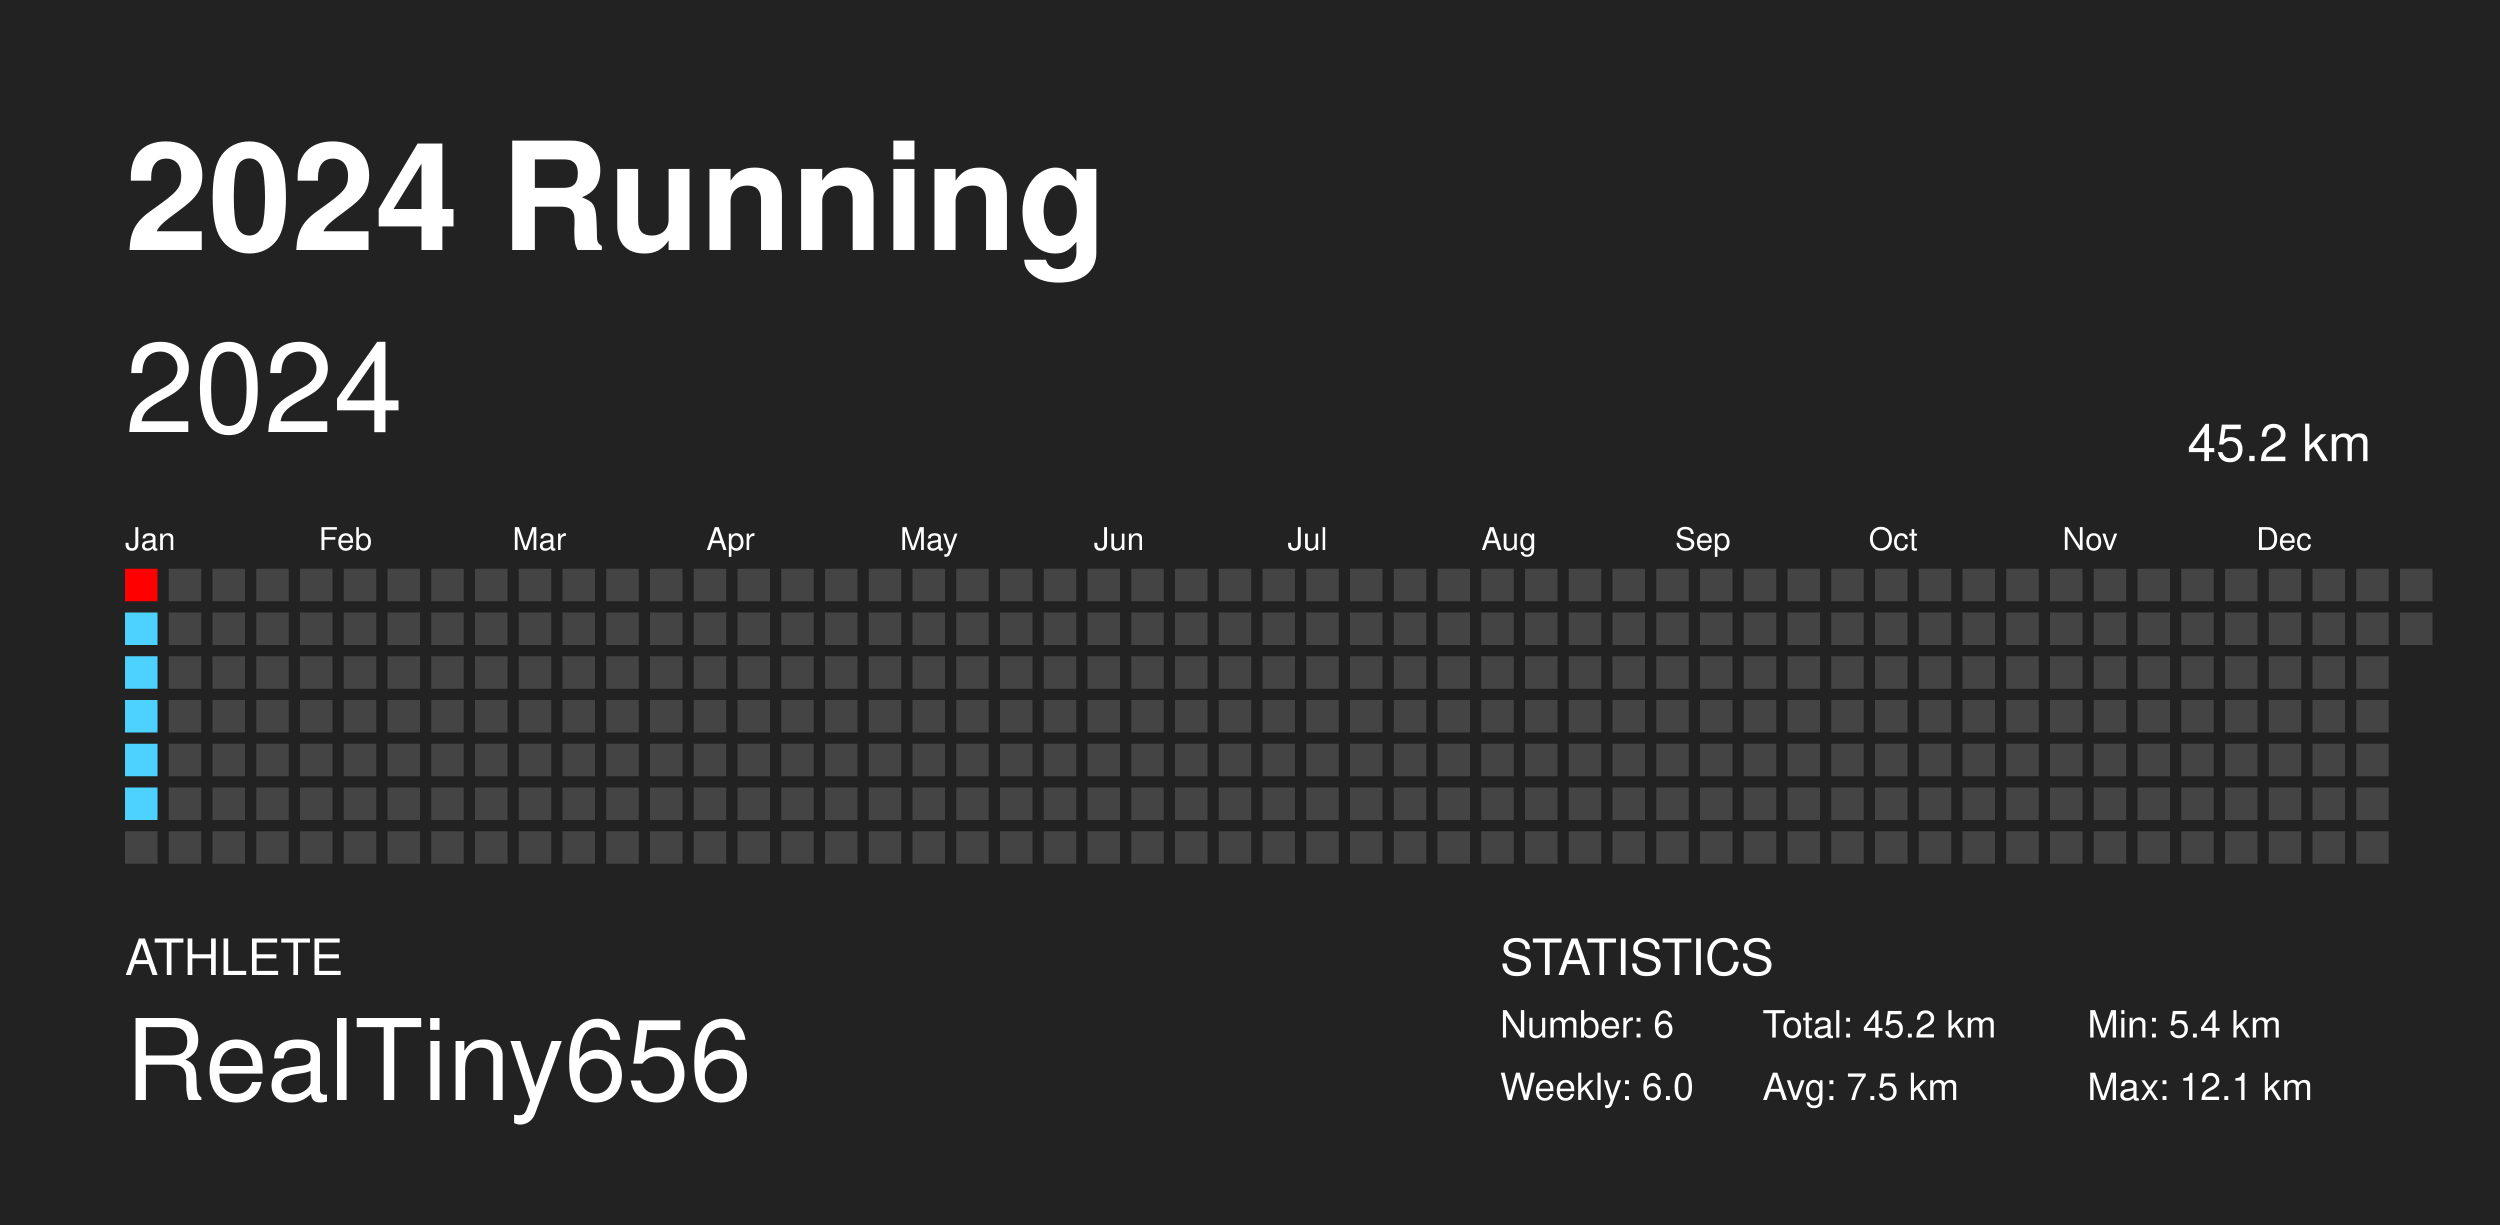
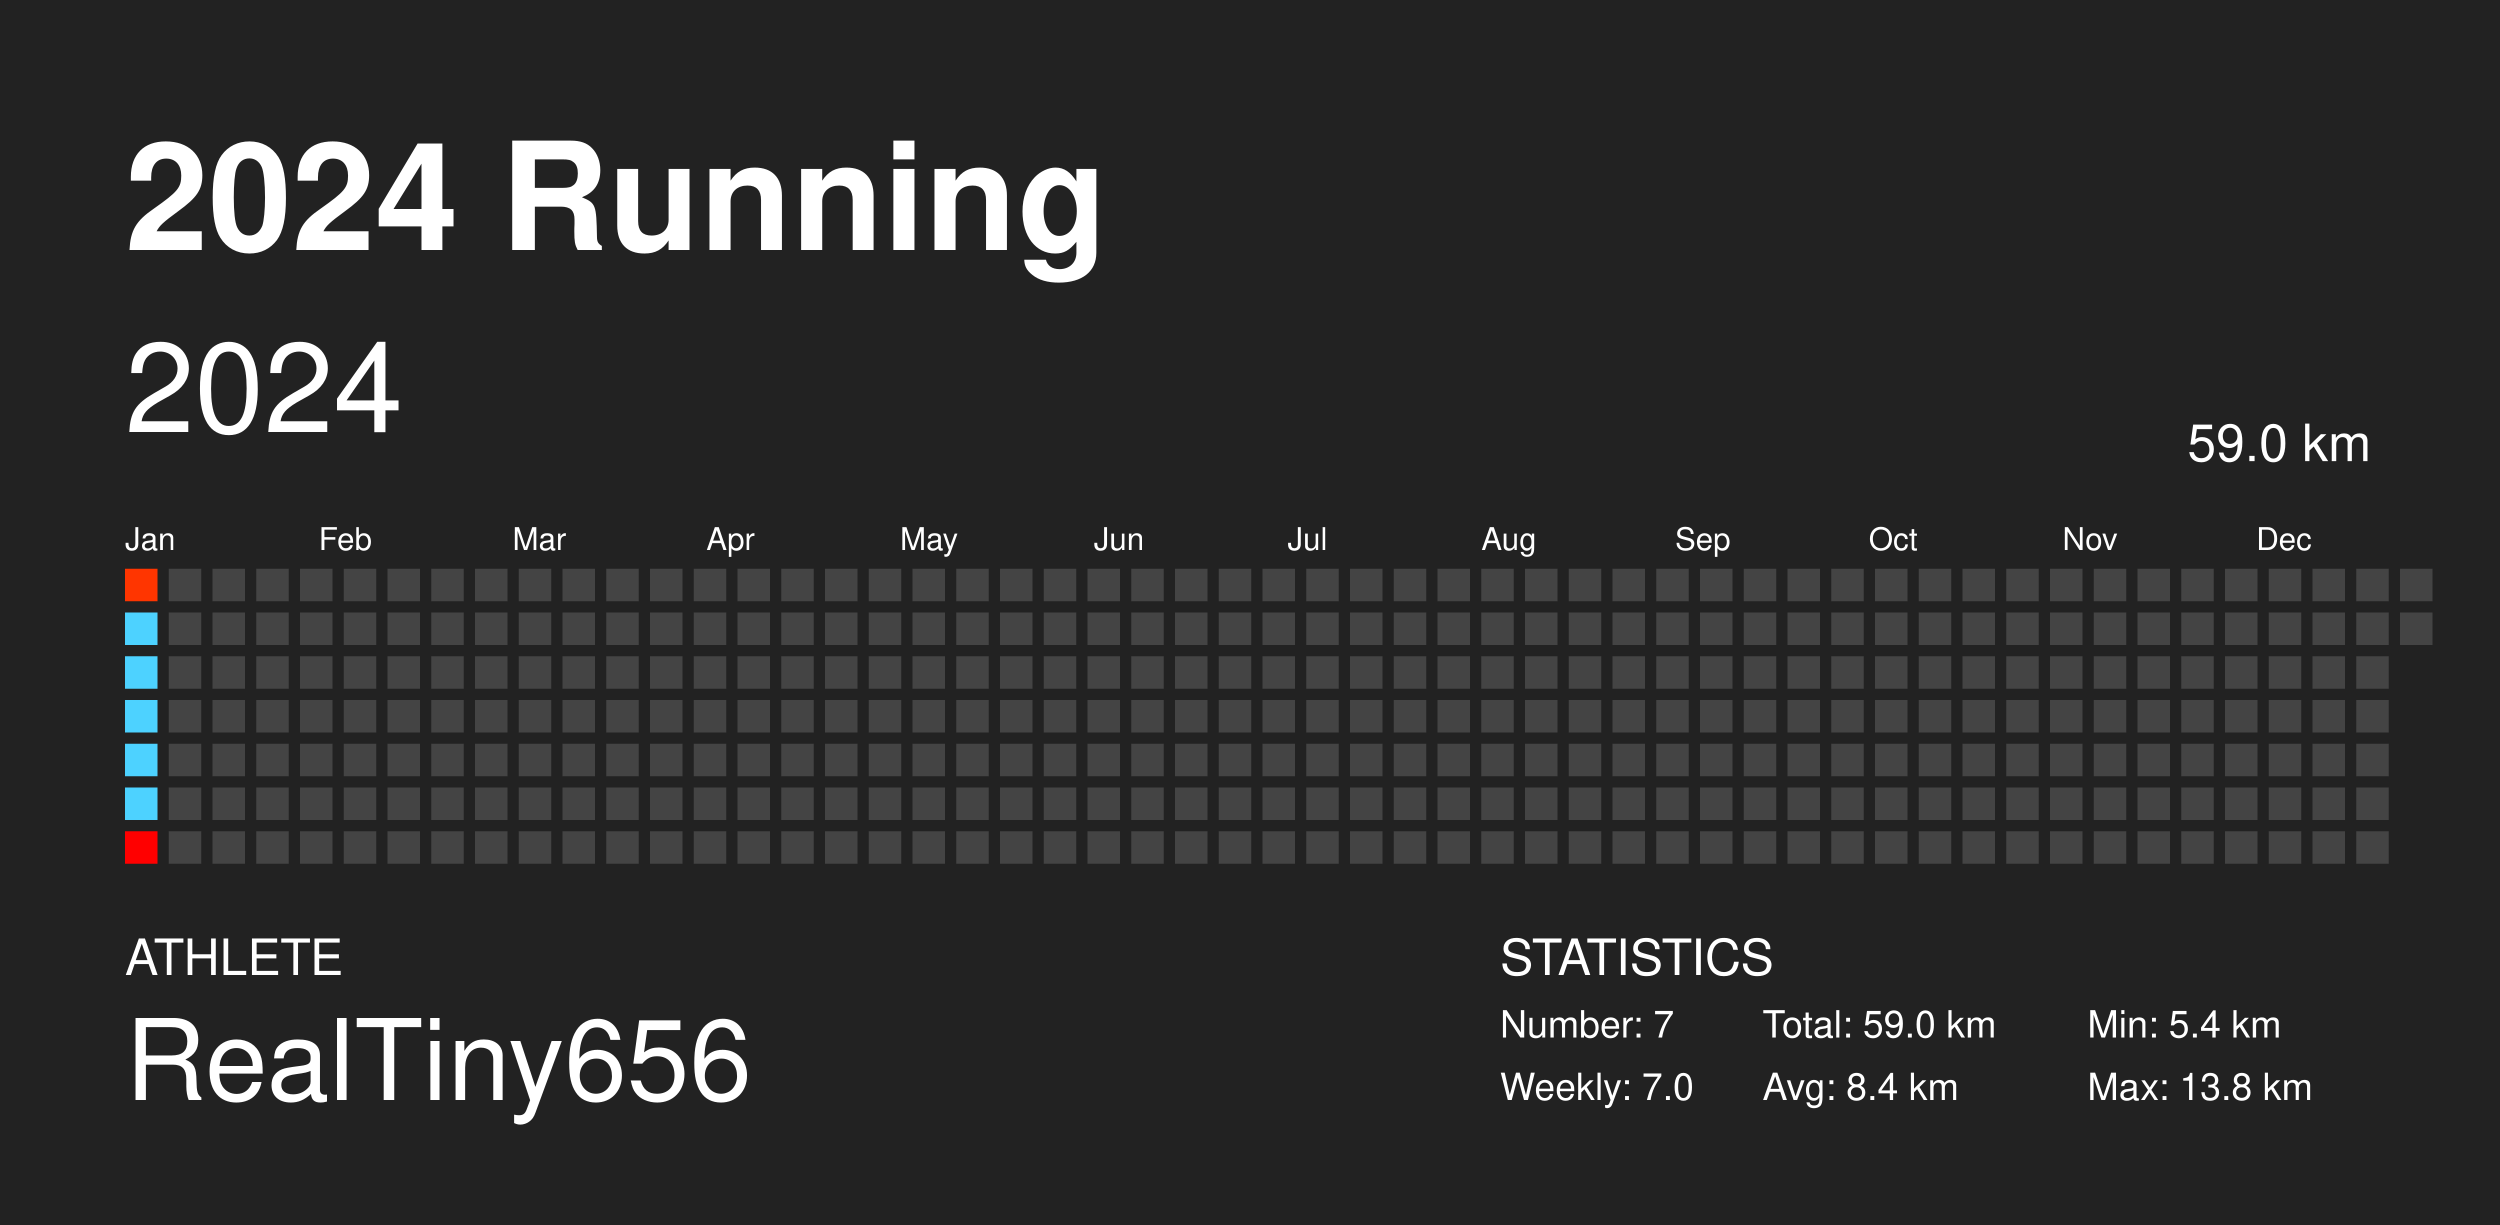
<svg xmlns="http://www.w3.org/2000/svg" baseProfile="full" height="98mm" version="1.1" viewBox="0,0,200,98" width="200mm">
  <defs />
  <rect fill="#222222" height="98" width="200" x="0" y="0" />
  <text fill="#FFFFFF" style="font-size:12px; font-family: system-ui, -apple-system, BlinkMacSystemFont, &quot;Helvetica Neue&quot;, Helvetica, &quot;Segoe UI&quot;, Arial, &quot;PingFang SC&quot;, &quot;Hiragino Sans GB&quot;, &quot;Heiti SC&quot;, &quot;Microsoft YaHei&quot;, &quot;WenQuanYi Micro Hei&quot;, sans-serif; font-weight:bold;" x="10" y="20">2024 Running</text>
  <text fill="#FFFFFF" style="font-size:4px; font-family: system-ui, -apple-system, BlinkMacSystemFont, &quot;Helvetica Neue&quot;, Helvetica, &quot;Segoe UI&quot;, Arial, &quot;PingFang SC&quot;, &quot;Hiragino Sans GB&quot;, &quot;Heiti SC&quot;, &quot;Microsoft YaHei&quot;, &quot;WenQuanYi Micro Hei&quot;, sans-serif;" x="10" y="78">ATHLETE</text>
  <text fill="#FFFFFF" style="font-size:9px; font-family: system-ui, -apple-system, BlinkMacSystemFont, &quot;Helvetica Neue&quot;, Helvetica, &quot;Segoe UI&quot;, Arial, &quot;PingFang SC&quot;, &quot;Hiragino Sans GB&quot;, &quot;Heiti SC&quot;, &quot;Microsoft YaHei&quot;, &quot;WenQuanYi Micro Hei&quot;, sans-serif;" x="10" y="88">RealTiny656</text>
  <text fill="#FFFFFF" style="font-size:4px; font-family: system-ui, -apple-system, BlinkMacSystemFont, &quot;Helvetica Neue&quot;, Helvetica, &quot;Segoe UI&quot;, Arial, &quot;PingFang SC&quot;, &quot;Hiragino Sans GB&quot;, &quot;Heiti SC&quot;, &quot;Microsoft YaHei&quot;, &quot;WenQuanYi Micro Hei&quot;, sans-serif;" x="120" y="78">STATISTICS</text>
-   <text fill="#FFFFFF" style="font-size:3px; font-family: system-ui, -apple-system, BlinkMacSystemFont, &quot;Helvetica Neue&quot;, Helvetica, &quot;Segoe UI&quot;, Arial, &quot;PingFang SC&quot;, &quot;Hiragino Sans GB&quot;, &quot;Heiti SC&quot;, &quot;Microsoft YaHei&quot;, &quot;WenQuanYi Micro Hei&quot;, sans-serif;" x="120" y="83">Number: 6</text>
-   <text fill="#FFFFFF" style="font-size:3px; font-family: system-ui, -apple-system, BlinkMacSystemFont, &quot;Helvetica Neue&quot;, Helvetica, &quot;Segoe UI&quot;, Arial, &quot;PingFang SC&quot;, &quot;Hiragino Sans GB&quot;, &quot;Heiti SC&quot;, &quot;Microsoft YaHei&quot;, &quot;WenQuanYi Micro Hei&quot;, sans-serif;" x="120" y="88">Weekly: 6.0</text>
-   <text fill="#FFFFFF" style="font-size:3px; font-family: system-ui, -apple-system, BlinkMacSystemFont, &quot;Helvetica Neue&quot;, Helvetica, &quot;Segoe UI&quot;, Arial, &quot;PingFang SC&quot;, &quot;Hiragino Sans GB&quot;, &quot;Heiti SC&quot;, &quot;Microsoft YaHei&quot;, &quot;WenQuanYi Micro Hei&quot;, sans-serif;" x="141" y="83">Total: 45.2 km</text>
-   <text fill="#FFFFFF" style="font-size:3px; font-family: system-ui, -apple-system, BlinkMacSystemFont, &quot;Helvetica Neue&quot;, Helvetica, &quot;Segoe UI&quot;, Arial, &quot;PingFang SC&quot;, &quot;Hiragino Sans GB&quot;, &quot;Heiti SC&quot;, &quot;Microsoft YaHei&quot;, &quot;WenQuanYi Micro Hei&quot;, sans-serif;" x="141" y="88">Avg: 7.5 km</text>
+   <text fill="#FFFFFF" style="font-size:3px; font-family: system-ui, -apple-system, BlinkMacSystemFont, &quot;Helvetica Neue&quot;, Helvetica, &quot;Segoe UI&quot;, Arial, &quot;PingFang SC&quot;, &quot;Hiragino Sans GB&quot;, &quot;Heiti SC&quot;, &quot;Microsoft YaHei&quot;, &quot;WenQuanYi Micro Hei&quot;, sans-serif;" x="120" y="83">Number: 7</text>
+   <text fill="#FFFFFF" style="font-size:3px; font-family: system-ui, -apple-system, BlinkMacSystemFont, &quot;Helvetica Neue&quot;, Helvetica, &quot;Segoe UI&quot;, Arial, &quot;PingFang SC&quot;, &quot;Hiragino Sans GB&quot;, &quot;Heiti SC&quot;, &quot;Microsoft YaHei&quot;, &quot;WenQuanYi Micro Hei&quot;, sans-serif;" x="120" y="88">Weekly: 7.0</text>
+   <text fill="#FFFFFF" style="font-size:3px; font-family: system-ui, -apple-system, BlinkMacSystemFont, &quot;Helvetica Neue&quot;, Helvetica, &quot;Segoe UI&quot;, Arial, &quot;PingFang SC&quot;, &quot;Hiragino Sans GB&quot;, &quot;Heiti SC&quot;, &quot;Microsoft YaHei&quot;, &quot;WenQuanYi Micro Hei&quot;, sans-serif;" x="141" y="83">Total: 59.0 km</text>
+   <text fill="#FFFFFF" style="font-size:3px; font-family: system-ui, -apple-system, BlinkMacSystemFont, &quot;Helvetica Neue&quot;, Helvetica, &quot;Segoe UI&quot;, Arial, &quot;PingFang SC&quot;, &quot;Hiragino Sans GB&quot;, &quot;Heiti SC&quot;, &quot;Microsoft YaHei&quot;, &quot;WenQuanYi Micro Hei&quot;, sans-serif;" x="141" y="88">Avg: 8.4 km</text>
  <text fill="#FFFFFF" style="font-size:3px; font-family: system-ui, -apple-system, BlinkMacSystemFont, &quot;Helvetica Neue&quot;, Helvetica, &quot;Segoe UI&quot;, Arial, &quot;PingFang SC&quot;, &quot;Hiragino Sans GB&quot;, &quot;Heiti SC&quot;, &quot;Microsoft YaHei&quot;, &quot;WenQuanYi Micro Hei&quot;, sans-serif;" x="167" y="83">Min: 5.4 km</text>
-   <text fill="#FFFFFF" style="font-size:3px; font-family: system-ui, -apple-system, BlinkMacSystemFont, &quot;Helvetica Neue&quot;, Helvetica, &quot;Segoe UI&quot;, Arial, &quot;PingFang SC&quot;, &quot;Hiragino Sans GB&quot;, &quot;Heiti SC&quot;, &quot;Microsoft YaHei&quot;, &quot;WenQuanYi Micro Hei&quot;, sans-serif;" x="167" y="88">Max: 12.1 km</text>
+   <text fill="#FFFFFF" style="font-size:3px; font-family: system-ui, -apple-system, BlinkMacSystemFont, &quot;Helvetica Neue&quot;, Helvetica, &quot;Segoe UI&quot;, Arial, &quot;PingFang SC&quot;, &quot;Hiragino Sans GB&quot;, &quot;Heiti SC&quot;, &quot;Microsoft YaHei&quot;, &quot;WenQuanYi Micro Hei&quot;, sans-serif;" x="167" y="88">Max: 13.8 km</text>
  <text dominant-baseline="hanging" fill="#FFFFFF" style="font-size:10.0px; font-family: system-ui, -apple-system, BlinkMacSystemFont, &quot;Helvetica Neue&quot;, Helvetica, &quot;Segoe UI&quot;, Arial, &quot;PingFang SC&quot;, &quot;Hiragino Sans GB&quot;, &quot;Heiti SC&quot;, &quot;Microsoft YaHei&quot;, &quot;WenQuanYi Micro Hei&quot;, sans-serif;" x="10" y="30">2024</text>
-   <text dominant-baseline="hanging" fill="#FFFFFF" style="font-size:4.125px; font-family: system-ui, -apple-system, BlinkMacSystemFont, &quot;Helvetica Neue&quot;, Helvetica, &quot;Segoe UI&quot;, Arial, &quot;PingFang SC&quot;, &quot;Hiragino Sans GB&quot;, &quot;Heiti SC&quot;, &quot;Microsoft YaHei&quot;, &quot;WenQuanYi Micro Hei&quot;, sans-serif;" x="175" y="35">45.2 km</text>
+   <text dominant-baseline="hanging" fill="#FFFFFF" style="font-size:4.125px; font-family: system-ui, -apple-system, BlinkMacSystemFont, &quot;Helvetica Neue&quot;, Helvetica, &quot;Segoe UI&quot;, Arial, &quot;PingFang SC&quot;, &quot;Hiragino Sans GB&quot;, &quot;Heiti SC&quot;, &quot;Microsoft YaHei&quot;, &quot;WenQuanYi Micro Hei&quot;, sans-serif;" x="175" y="35">59.0 km</text>
  <text fill="#FFFFFF" style="font-size:2.5px; font-family: system-ui, -apple-system, BlinkMacSystemFont, &quot;Helvetica Neue&quot;, Helvetica, &quot;Segoe UI&quot;, Arial, &quot;PingFang SC&quot;, &quot;Hiragino Sans GB&quot;, &quot;Heiti SC&quot;, &quot;Microsoft YaHei&quot;, &quot;WenQuanYi Micro Hei&quot;, sans-serif;" x="10.0" y="44">Jan</text>
  <text fill="#FFFFFF" style="font-size:2.5px; font-family: system-ui, -apple-system, BlinkMacSystemFont, &quot;Helvetica Neue&quot;, Helvetica, &quot;Segoe UI&quot;, Arial, &quot;PingFang SC&quot;, &quot;Hiragino Sans GB&quot;, &quot;Heiti SC&quot;, &quot;Microsoft YaHei&quot;, &quot;WenQuanYi Micro Hei&quot;, sans-serif;" x="25.5" y="44">Feb</text>
  <text fill="#FFFFFF" style="font-size:2.5px; font-family: system-ui, -apple-system, BlinkMacSystemFont, &quot;Helvetica Neue&quot;, Helvetica, &quot;Segoe UI&quot;, Arial, &quot;PingFang SC&quot;, &quot;Hiragino Sans GB&quot;, &quot;Heiti SC&quot;, &quot;Microsoft YaHei&quot;, &quot;WenQuanYi Micro Hei&quot;, sans-serif;" x="41.0" y="44">Mar</text>
  <text fill="#FFFFFF" style="font-size:2.5px; font-family: system-ui, -apple-system, BlinkMacSystemFont, &quot;Helvetica Neue&quot;, Helvetica, &quot;Segoe UI&quot;, Arial, &quot;PingFang SC&quot;, &quot;Hiragino Sans GB&quot;, &quot;Heiti SC&quot;, &quot;Microsoft YaHei&quot;, &quot;WenQuanYi Micro Hei&quot;, sans-serif;" x="56.5" y="44">Apr</text>
  <text fill="#FFFFFF" style="font-size:2.5px; font-family: system-ui, -apple-system, BlinkMacSystemFont, &quot;Helvetica Neue&quot;, Helvetica, &quot;Segoe UI&quot;, Arial, &quot;PingFang SC&quot;, &quot;Hiragino Sans GB&quot;, &quot;Heiti SC&quot;, &quot;Microsoft YaHei&quot;, &quot;WenQuanYi Micro Hei&quot;, sans-serif;" x="72.0" y="44">May</text>
  <text fill="#FFFFFF" style="font-size:2.5px; font-family: system-ui, -apple-system, BlinkMacSystemFont, &quot;Helvetica Neue&quot;, Helvetica, &quot;Segoe UI&quot;, Arial, &quot;PingFang SC&quot;, &quot;Hiragino Sans GB&quot;, &quot;Heiti SC&quot;, &quot;Microsoft YaHei&quot;, &quot;WenQuanYi Micro Hei&quot;, sans-serif;" x="87.5" y="44">Jun</text>
  <text fill="#FFFFFF" style="font-size:2.5px; font-family: system-ui, -apple-system, BlinkMacSystemFont, &quot;Helvetica Neue&quot;, Helvetica, &quot;Segoe UI&quot;, Arial, &quot;PingFang SC&quot;, &quot;Hiragino Sans GB&quot;, &quot;Heiti SC&quot;, &quot;Microsoft YaHei&quot;, &quot;WenQuanYi Micro Hei&quot;, sans-serif;" x="103.0" y="44">Jul</text>
  <text fill="#FFFFFF" style="font-size:2.5px; font-family: system-ui, -apple-system, BlinkMacSystemFont, &quot;Helvetica Neue&quot;, Helvetica, &quot;Segoe UI&quot;, Arial, &quot;PingFang SC&quot;, &quot;Hiragino Sans GB&quot;, &quot;Heiti SC&quot;, &quot;Microsoft YaHei&quot;, &quot;WenQuanYi Micro Hei&quot;, sans-serif;" x="118.5" y="44">Aug</text>
  <text fill="#FFFFFF" style="font-size:2.5px; font-family: system-ui, -apple-system, BlinkMacSystemFont, &quot;Helvetica Neue&quot;, Helvetica, &quot;Segoe UI&quot;, Arial, &quot;PingFang SC&quot;, &quot;Hiragino Sans GB&quot;, &quot;Heiti SC&quot;, &quot;Microsoft YaHei&quot;, &quot;WenQuanYi Micro Hei&quot;, sans-serif;" x="134.0" y="44">Sep</text>
  <text fill="#FFFFFF" style="font-size:2.5px; font-family: system-ui, -apple-system, BlinkMacSystemFont, &quot;Helvetica Neue&quot;, Helvetica, &quot;Segoe UI&quot;, Arial, &quot;PingFang SC&quot;, &quot;Hiragino Sans GB&quot;, &quot;Heiti SC&quot;, &quot;Microsoft YaHei&quot;, &quot;WenQuanYi Micro Hei&quot;, sans-serif;" x="149.5" y="44">Oct</text>
  <text fill="#FFFFFF" style="font-size:2.5px; font-family: system-ui, -apple-system, BlinkMacSystemFont, &quot;Helvetica Neue&quot;, Helvetica, &quot;Segoe UI&quot;, Arial, &quot;PingFang SC&quot;, &quot;Hiragino Sans GB&quot;, &quot;Heiti SC&quot;, &quot;Microsoft YaHei&quot;, &quot;WenQuanYi Micro Hei&quot;, sans-serif;" x="165.0" y="44">Nov</text>
  <text fill="#FFFFFF" style="font-size:2.5px; font-family: system-ui, -apple-system, BlinkMacSystemFont, &quot;Helvetica Neue&quot;, Helvetica, &quot;Segoe UI&quot;, Arial, &quot;PingFang SC&quot;, &quot;Hiragino Sans GB&quot;, &quot;Heiti SC&quot;, &quot;Microsoft YaHei&quot;, &quot;WenQuanYi Micro Hei&quot;, sans-serif;" x="180.5" y="44">Dec</text>
-   <rect fill="#ff0000" height="2.6" width="2.6" x="10.0" y="45.5" />
+   <rect fill="#ff3500" height="2.6" width="2.6" x="10.0" y="45.5" />
  <rect fill="#4dd2ff" height="2.6" width="2.6" x="10.0" y="49.0" />
  <rect fill="#4dd2ff" height="2.6" width="2.6" x="10.0" y="52.5" />
  <rect fill="#4dd2ff" height="2.6" width="2.6" x="10.0" y="56.0" />
  <rect fill="#4dd2ff" height="2.6" width="2.6" x="10.0" y="59.5" />
  <rect fill="#4dd2ff" height="2.6" width="2.6" x="10.0" y="63.0" />
-   <rect fill="#444444" height="2.6" width="2.6" x="10.0" y="66.5" />
+   <rect fill="#ff0000" height="2.6" width="2.6" x="10.0" y="66.5" />
  <rect fill="#444444" height="2.6" width="2.6" x="13.5" y="45.5" />
  <rect fill="#444444" height="2.6" width="2.6" x="13.5" y="49.0" />
  <rect fill="#444444" height="2.6" width="2.6" x="13.5" y="52.5" />
  <rect fill="#444444" height="2.6" width="2.6" x="13.5" y="56.0" />
  <rect fill="#444444" height="2.6" width="2.6" x="13.5" y="59.5" />
  <rect fill="#444444" height="2.6" width="2.6" x="13.5" y="63.0" />
  <rect fill="#444444" height="2.6" width="2.6" x="13.5" y="66.5" />
  <rect fill="#444444" height="2.6" width="2.6" x="17.0" y="45.5" />
  <rect fill="#444444" height="2.6" width="2.6" x="17.0" y="49.0" />
  <rect fill="#444444" height="2.6" width="2.6" x="17.0" y="52.5" />
  <rect fill="#444444" height="2.6" width="2.6" x="17.0" y="56.0" />
  <rect fill="#444444" height="2.6" width="2.6" x="17.0" y="59.5" />
  <rect fill="#444444" height="2.6" width="2.6" x="17.0" y="63.0" />
  <rect fill="#444444" height="2.6" width="2.6" x="17.0" y="66.5" />
  <rect fill="#444444" height="2.6" width="2.6" x="20.5" y="45.5" />
  <rect fill="#444444" height="2.6" width="2.6" x="20.5" y="49.0" />
  <rect fill="#444444" height="2.6" width="2.6" x="20.5" y="52.5" />
  <rect fill="#444444" height="2.6" width="2.6" x="20.5" y="56.0" />
  <rect fill="#444444" height="2.6" width="2.6" x="20.5" y="59.5" />
  <rect fill="#444444" height="2.6" width="2.6" x="20.5" y="63.0" />
  <rect fill="#444444" height="2.6" width="2.6" x="20.5" y="66.5" />
  <rect fill="#444444" height="2.6" width="2.6" x="24.0" y="45.5" />
  <rect fill="#444444" height="2.6" width="2.6" x="24.0" y="49.0" />
  <rect fill="#444444" height="2.6" width="2.6" x="24.0" y="52.5" />
  <rect fill="#444444" height="2.6" width="2.6" x="24.0" y="56.0" />
  <rect fill="#444444" height="2.6" width="2.6" x="24.0" y="59.5" />
  <rect fill="#444444" height="2.6" width="2.6" x="24.0" y="63.0" />
  <rect fill="#444444" height="2.6" width="2.6" x="24.0" y="66.5" />
  <rect fill="#444444" height="2.6" width="2.6" x="27.5" y="45.5" />
  <rect fill="#444444" height="2.6" width="2.6" x="27.5" y="49.0" />
  <rect fill="#444444" height="2.6" width="2.6" x="27.5" y="52.5" />
  <rect fill="#444444" height="2.6" width="2.6" x="27.5" y="56.0" />
  <rect fill="#444444" height="2.6" width="2.6" x="27.5" y="59.5" />
  <rect fill="#444444" height="2.6" width="2.6" x="27.5" y="63.0" />
  <rect fill="#444444" height="2.6" width="2.6" x="27.5" y="66.5" />
  <rect fill="#444444" height="2.6" width="2.6" x="31.0" y="45.5" />
  <rect fill="#444444" height="2.6" width="2.6" x="31.0" y="49.0" />
  <rect fill="#444444" height="2.6" width="2.6" x="31.0" y="52.5" />
  <rect fill="#444444" height="2.6" width="2.6" x="31.0" y="56.0" />
  <rect fill="#444444" height="2.6" width="2.6" x="31.0" y="59.5" />
  <rect fill="#444444" height="2.6" width="2.6" x="31.0" y="63.0" />
  <rect fill="#444444" height="2.6" width="2.6" x="31.0" y="66.5" />
  <rect fill="#444444" height="2.6" width="2.6" x="34.5" y="45.5" />
  <rect fill="#444444" height="2.6" width="2.6" x="34.5" y="49.0" />
  <rect fill="#444444" height="2.6" width="2.6" x="34.5" y="52.5" />
  <rect fill="#444444" height="2.6" width="2.6" x="34.5" y="56.0" />
  <rect fill="#444444" height="2.6" width="2.6" x="34.5" y="59.5" />
  <rect fill="#444444" height="2.6" width="2.6" x="34.5" y="63.0" />
  <rect fill="#444444" height="2.6" width="2.6" x="34.5" y="66.5" />
  <rect fill="#444444" height="2.6" width="2.6" x="38.0" y="45.5" />
  <rect fill="#444444" height="2.6" width="2.6" x="38.0" y="49.0" />
  <rect fill="#444444" height="2.6" width="2.6" x="38.0" y="52.5" />
  <rect fill="#444444" height="2.6" width="2.6" x="38.0" y="56.0" />
  <rect fill="#444444" height="2.6" width="2.6" x="38.0" y="59.5" />
  <rect fill="#444444" height="2.6" width="2.6" x="38.0" y="63.0" />
  <rect fill="#444444" height="2.6" width="2.6" x="38.0" y="66.5" />
  <rect fill="#444444" height="2.6" width="2.6" x="41.5" y="45.5" />
  <rect fill="#444444" height="2.6" width="2.6" x="41.5" y="49.0" />
  <rect fill="#444444" height="2.6" width="2.6" x="41.5" y="52.5" />
  <rect fill="#444444" height="2.6" width="2.6" x="41.5" y="56.0" />
  <rect fill="#444444" height="2.6" width="2.6" x="41.5" y="59.5" />
  <rect fill="#444444" height="2.6" width="2.6" x="41.5" y="63.0" />
  <rect fill="#444444" height="2.6" width="2.6" x="41.5" y="66.5" />
  <rect fill="#444444" height="2.6" width="2.6" x="45.0" y="45.5" />
  <rect fill="#444444" height="2.6" width="2.6" x="45.0" y="49.0" />
  <rect fill="#444444" height="2.6" width="2.6" x="45.0" y="52.5" />
  <rect fill="#444444" height="2.6" width="2.6" x="45.0" y="56.0" />
  <rect fill="#444444" height="2.6" width="2.6" x="45.0" y="59.5" />
  <rect fill="#444444" height="2.6" width="2.6" x="45.0" y="63.0" />
  <rect fill="#444444" height="2.6" width="2.6" x="45.0" y="66.5" />
  <rect fill="#444444" height="2.6" width="2.6" x="48.5" y="45.5" />
  <rect fill="#444444" height="2.6" width="2.6" x="48.5" y="49.0" />
  <rect fill="#444444" height="2.6" width="2.6" x="48.5" y="52.5" />
  <rect fill="#444444" height="2.6" width="2.6" x="48.5" y="56.0" />
  <rect fill="#444444" height="2.6" width="2.6" x="48.5" y="59.5" />
  <rect fill="#444444" height="2.6" width="2.6" x="48.5" y="63.0" />
  <rect fill="#444444" height="2.6" width="2.6" x="48.5" y="66.5" />
  <rect fill="#444444" height="2.6" width="2.6" x="52.0" y="45.5" />
  <rect fill="#444444" height="2.6" width="2.6" x="52.0" y="49.0" />
  <rect fill="#444444" height="2.6" width="2.6" x="52.0" y="52.5" />
  <rect fill="#444444" height="2.6" width="2.6" x="52.0" y="56.0" />
  <rect fill="#444444" height="2.6" width="2.6" x="52.0" y="59.5" />
  <rect fill="#444444" height="2.6" width="2.6" x="52.0" y="63.0" />
  <rect fill="#444444" height="2.6" width="2.6" x="52.0" y="66.5" />
  <rect fill="#444444" height="2.6" width="2.6" x="55.5" y="45.5" />
  <rect fill="#444444" height="2.6" width="2.6" x="55.5" y="49.0" />
  <rect fill="#444444" height="2.6" width="2.6" x="55.5" y="52.5" />
  <rect fill="#444444" height="2.6" width="2.6" x="55.5" y="56.0" />
  <rect fill="#444444" height="2.6" width="2.6" x="55.5" y="59.5" />
  <rect fill="#444444" height="2.6" width="2.6" x="55.5" y="63.0" />
  <rect fill="#444444" height="2.6" width="2.6" x="55.5" y="66.5" />
  <rect fill="#444444" height="2.6" width="2.6" x="59.0" y="45.5" />
  <rect fill="#444444" height="2.6" width="2.6" x="59.0" y="49.0" />
  <rect fill="#444444" height="2.6" width="2.6" x="59.0" y="52.5" />
  <rect fill="#444444" height="2.6" width="2.6" x="59.0" y="56.0" />
  <rect fill="#444444" height="2.6" width="2.6" x="59.0" y="59.5" />
  <rect fill="#444444" height="2.6" width="2.6" x="59.0" y="63.0" />
  <rect fill="#444444" height="2.6" width="2.6" x="59.0" y="66.5" />
  <rect fill="#444444" height="2.6" width="2.6" x="62.5" y="45.5" />
  <rect fill="#444444" height="2.6" width="2.6" x="62.5" y="49.0" />
  <rect fill="#444444" height="2.6" width="2.6" x="62.5" y="52.5" />
  <rect fill="#444444" height="2.6" width="2.6" x="62.5" y="56.0" />
  <rect fill="#444444" height="2.6" width="2.6" x="62.5" y="59.5" />
  <rect fill="#444444" height="2.6" width="2.6" x="62.5" y="63.0" />
  <rect fill="#444444" height="2.6" width="2.6" x="62.5" y="66.5" />
  <rect fill="#444444" height="2.6" width="2.6" x="66.0" y="45.5" />
  <rect fill="#444444" height="2.6" width="2.6" x="66.0" y="49.0" />
  <rect fill="#444444" height="2.6" width="2.6" x="66.0" y="52.5" />
  <rect fill="#444444" height="2.6" width="2.6" x="66.0" y="56.0" />
  <rect fill="#444444" height="2.6" width="2.6" x="66.0" y="59.5" />
  <rect fill="#444444" height="2.6" width="2.6" x="66.0" y="63.0" />
  <rect fill="#444444" height="2.6" width="2.6" x="66.0" y="66.5" />
  <rect fill="#444444" height="2.6" width="2.6" x="69.5" y="45.5" />
  <rect fill="#444444" height="2.6" width="2.6" x="69.5" y="49.0" />
  <rect fill="#444444" height="2.6" width="2.6" x="69.5" y="52.5" />
  <rect fill="#444444" height="2.6" width="2.6" x="69.5" y="56.0" />
  <rect fill="#444444" height="2.6" width="2.6" x="69.5" y="59.5" />
  <rect fill="#444444" height="2.6" width="2.6" x="69.5" y="63.0" />
  <rect fill="#444444" height="2.6" width="2.6" x="69.5" y="66.5" />
  <rect fill="#444444" height="2.6" width="2.6" x="73.0" y="45.5" />
  <rect fill="#444444" height="2.6" width="2.6" x="73.0" y="49.0" />
  <rect fill="#444444" height="2.6" width="2.6" x="73.0" y="52.5" />
  <rect fill="#444444" height="2.6" width="2.6" x="73.0" y="56.0" />
  <rect fill="#444444" height="2.6" width="2.6" x="73.0" y="59.5" />
  <rect fill="#444444" height="2.6" width="2.6" x="73.0" y="63.0" />
  <rect fill="#444444" height="2.6" width="2.6" x="73.0" y="66.5" />
  <rect fill="#444444" height="2.6" width="2.6" x="76.5" y="45.5" />
  <rect fill="#444444" height="2.6" width="2.6" x="76.5" y="49.0" />
  <rect fill="#444444" height="2.6" width="2.6" x="76.5" y="52.5" />
  <rect fill="#444444" height="2.6" width="2.6" x="76.5" y="56.0" />
  <rect fill="#444444" height="2.6" width="2.6" x="76.5" y="59.5" />
  <rect fill="#444444" height="2.6" width="2.6" x="76.5" y="63.0" />
  <rect fill="#444444" height="2.6" width="2.6" x="76.5" y="66.5" />
  <rect fill="#444444" height="2.6" width="2.6" x="80.0" y="45.5" />
  <rect fill="#444444" height="2.6" width="2.6" x="80.0" y="49.0" />
  <rect fill="#444444" height="2.6" width="2.6" x="80.0" y="52.5" />
  <rect fill="#444444" height="2.6" width="2.6" x="80.0" y="56.0" />
  <rect fill="#444444" height="2.6" width="2.6" x="80.0" y="59.5" />
  <rect fill="#444444" height="2.6" width="2.6" x="80.0" y="63.0" />
  <rect fill="#444444" height="2.6" width="2.6" x="80.0" y="66.5" />
  <rect fill="#444444" height="2.6" width="2.6" x="83.5" y="45.5" />
  <rect fill="#444444" height="2.6" width="2.6" x="83.5" y="49.0" />
  <rect fill="#444444" height="2.6" width="2.6" x="83.5" y="52.5" />
  <rect fill="#444444" height="2.6" width="2.6" x="83.5" y="56.0" />
  <rect fill="#444444" height="2.6" width="2.6" x="83.5" y="59.5" />
  <rect fill="#444444" height="2.6" width="2.6" x="83.5" y="63.0" />
  <rect fill="#444444" height="2.6" width="2.6" x="83.5" y="66.5" />
  <rect fill="#444444" height="2.6" width="2.6" x="87.0" y="45.5" />
  <rect fill="#444444" height="2.6" width="2.6" x="87.0" y="49.0" />
  <rect fill="#444444" height="2.6" width="2.6" x="87.0" y="52.5" />
  <rect fill="#444444" height="2.6" width="2.6" x="87.0" y="56.0" />
  <rect fill="#444444" height="2.6" width="2.6" x="87.0" y="59.5" />
  <rect fill="#444444" height="2.6" width="2.6" x="87.0" y="63.0" />
  <rect fill="#444444" height="2.6" width="2.6" x="87.0" y="66.5" />
  <rect fill="#444444" height="2.6" width="2.6" x="90.5" y="45.5" />
  <rect fill="#444444" height="2.6" width="2.6" x="90.5" y="49.0" />
  <rect fill="#444444" height="2.6" width="2.6" x="90.5" y="52.5" />
  <rect fill="#444444" height="2.6" width="2.6" x="90.5" y="56.0" />
  <rect fill="#444444" height="2.6" width="2.6" x="90.5" y="59.5" />
  <rect fill="#444444" height="2.6" width="2.6" x="90.5" y="63.0" />
  <rect fill="#444444" height="2.6" width="2.6" x="90.5" y="66.5" />
  <rect fill="#444444" height="2.6" width="2.6" x="94.0" y="45.5" />
  <rect fill="#444444" height="2.6" width="2.6" x="94.0" y="49.0" />
  <rect fill="#444444" height="2.6" width="2.6" x="94.0" y="52.5" />
  <rect fill="#444444" height="2.6" width="2.6" x="94.0" y="56.0" />
  <rect fill="#444444" height="2.6" width="2.6" x="94.0" y="59.5" />
  <rect fill="#444444" height="2.6" width="2.6" x="94.0" y="63.0" />
  <rect fill="#444444" height="2.6" width="2.6" x="94.0" y="66.5" />
  <rect fill="#444444" height="2.6" width="2.6" x="97.5" y="45.5" />
  <rect fill="#444444" height="2.6" width="2.6" x="97.5" y="49.0" />
  <rect fill="#444444" height="2.6" width="2.6" x="97.5" y="52.5" />
  <rect fill="#444444" height="2.6" width="2.6" x="97.5" y="56.0" />
  <rect fill="#444444" height="2.6" width="2.6" x="97.5" y="59.5" />
  <rect fill="#444444" height="2.6" width="2.6" x="97.5" y="63.0" />
  <rect fill="#444444" height="2.6" width="2.6" x="97.5" y="66.5" />
  <rect fill="#444444" height="2.6" width="2.6" x="101.0" y="45.5" />
  <rect fill="#444444" height="2.6" width="2.6" x="101.0" y="49.0" />
  <rect fill="#444444" height="2.6" width="2.6" x="101.0" y="52.5" />
  <rect fill="#444444" height="2.6" width="2.6" x="101.0" y="56.0" />
  <rect fill="#444444" height="2.6" width="2.6" x="101.0" y="59.5" />
  <rect fill="#444444" height="2.6" width="2.6" x="101.0" y="63.0" />
  <rect fill="#444444" height="2.6" width="2.6" x="101.0" y="66.5" />
  <rect fill="#444444" height="2.6" width="2.6" x="104.5" y="45.5" />
  <rect fill="#444444" height="2.6" width="2.6" x="104.5" y="49.0" />
  <rect fill="#444444" height="2.6" width="2.6" x="104.5" y="52.5" />
  <rect fill="#444444" height="2.6" width="2.6" x="104.5" y="56.0" />
  <rect fill="#444444" height="2.6" width="2.6" x="104.5" y="59.5" />
  <rect fill="#444444" height="2.6" width="2.6" x="104.5" y="63.0" />
  <rect fill="#444444" height="2.6" width="2.6" x="104.5" y="66.5" />
  <rect fill="#444444" height="2.6" width="2.6" x="108.0" y="45.5" />
  <rect fill="#444444" height="2.6" width="2.6" x="108.0" y="49.0" />
  <rect fill="#444444" height="2.6" width="2.6" x="108.0" y="52.5" />
  <rect fill="#444444" height="2.6" width="2.6" x="108.0" y="56.0" />
  <rect fill="#444444" height="2.6" width="2.6" x="108.0" y="59.5" />
  <rect fill="#444444" height="2.6" width="2.6" x="108.0" y="63.0" />
  <rect fill="#444444" height="2.6" width="2.6" x="108.0" y="66.5" />
  <rect fill="#444444" height="2.6" width="2.6" x="111.5" y="45.5" />
  <rect fill="#444444" height="2.6" width="2.6" x="111.5" y="49.0" />
  <rect fill="#444444" height="2.6" width="2.6" x="111.5" y="52.5" />
  <rect fill="#444444" height="2.6" width="2.6" x="111.5" y="56.0" />
  <rect fill="#444444" height="2.6" width="2.6" x="111.5" y="59.5" />
  <rect fill="#444444" height="2.6" width="2.6" x="111.5" y="63.0" />
  <rect fill="#444444" height="2.6" width="2.6" x="111.5" y="66.5" />
  <rect fill="#444444" height="2.6" width="2.6" x="115.0" y="45.5" />
  <rect fill="#444444" height="2.6" width="2.6" x="115.0" y="49.0" />
  <rect fill="#444444" height="2.6" width="2.6" x="115.0" y="52.5" />
  <rect fill="#444444" height="2.6" width="2.6" x="115.0" y="56.0" />
  <rect fill="#444444" height="2.6" width="2.6" x="115.0" y="59.5" />
  <rect fill="#444444" height="2.6" width="2.6" x="115.0" y="63.0" />
  <rect fill="#444444" height="2.6" width="2.6" x="115.0" y="66.5" />
  <rect fill="#444444" height="2.6" width="2.6" x="118.5" y="45.5" />
  <rect fill="#444444" height="2.6" width="2.6" x="118.5" y="49.0" />
  <rect fill="#444444" height="2.6" width="2.6" x="118.5" y="52.5" />
  <rect fill="#444444" height="2.6" width="2.6" x="118.5" y="56.0" />
  <rect fill="#444444" height="2.6" width="2.6" x="118.5" y="59.5" />
  <rect fill="#444444" height="2.6" width="2.6" x="118.5" y="63.0" />
  <rect fill="#444444" height="2.6" width="2.6" x="118.5" y="66.5" />
  <rect fill="#444444" height="2.6" width="2.6" x="122.0" y="45.5" />
  <rect fill="#444444" height="2.6" width="2.6" x="122.0" y="49.0" />
  <rect fill="#444444" height="2.6" width="2.6" x="122.0" y="52.5" />
  <rect fill="#444444" height="2.6" width="2.6" x="122.0" y="56.0" />
  <rect fill="#444444" height="2.6" width="2.6" x="122.0" y="59.5" />
  <rect fill="#444444" height="2.6" width="2.6" x="122.0" y="63.0" />
  <rect fill="#444444" height="2.6" width="2.6" x="122.0" y="66.5" />
  <rect fill="#444444" height="2.6" width="2.6" x="125.5" y="45.5" />
  <rect fill="#444444" height="2.6" width="2.6" x="125.5" y="49.0" />
  <rect fill="#444444" height="2.6" width="2.6" x="125.5" y="52.5" />
  <rect fill="#444444" height="2.6" width="2.6" x="125.5" y="56.0" />
  <rect fill="#444444" height="2.6" width="2.6" x="125.5" y="59.5" />
  <rect fill="#444444" height="2.6" width="2.6" x="125.5" y="63.0" />
  <rect fill="#444444" height="2.6" width="2.6" x="125.5" y="66.5" />
  <rect fill="#444444" height="2.6" width="2.6" x="129.0" y="45.5" />
  <rect fill="#444444" height="2.6" width="2.6" x="129.0" y="49.0" />
  <rect fill="#444444" height="2.6" width="2.6" x="129.0" y="52.5" />
  <rect fill="#444444" height="2.6" width="2.6" x="129.0" y="56.0" />
  <rect fill="#444444" height="2.6" width="2.6" x="129.0" y="59.5" />
  <rect fill="#444444" height="2.6" width="2.6" x="129.0" y="63.0" />
  <rect fill="#444444" height="2.6" width="2.6" x="129.0" y="66.5" />
  <rect fill="#444444" height="2.6" width="2.6" x="132.5" y="45.5" />
  <rect fill="#444444" height="2.6" width="2.6" x="132.5" y="49.0" />
  <rect fill="#444444" height="2.6" width="2.6" x="132.5" y="52.5" />
  <rect fill="#444444" height="2.6" width="2.6" x="132.5" y="56.0" />
  <rect fill="#444444" height="2.6" width="2.6" x="132.5" y="59.5" />
  <rect fill="#444444" height="2.6" width="2.6" x="132.5" y="63.0" />
  <rect fill="#444444" height="2.6" width="2.6" x="132.5" y="66.5" />
  <rect fill="#444444" height="2.6" width="2.6" x="136.0" y="45.5" />
  <rect fill="#444444" height="2.6" width="2.6" x="136.0" y="49.0" />
  <rect fill="#444444" height="2.6" width="2.6" x="136.0" y="52.5" />
  <rect fill="#444444" height="2.6" width="2.6" x="136.0" y="56.0" />
  <rect fill="#444444" height="2.6" width="2.6" x="136.0" y="59.5" />
  <rect fill="#444444" height="2.6" width="2.6" x="136.0" y="63.0" />
  <rect fill="#444444" height="2.6" width="2.6" x="136.0" y="66.5" />
  <rect fill="#444444" height="2.6" width="2.6" x="139.5" y="45.5" />
  <rect fill="#444444" height="2.6" width="2.6" x="139.5" y="49.0" />
  <rect fill="#444444" height="2.6" width="2.6" x="139.5" y="52.5" />
  <rect fill="#444444" height="2.6" width="2.6" x="139.5" y="56.0" />
  <rect fill="#444444" height="2.6" width="2.6" x="139.5" y="59.5" />
  <rect fill="#444444" height="2.6" width="2.6" x="139.5" y="63.0" />
  <rect fill="#444444" height="2.6" width="2.6" x="139.5" y="66.5" />
  <rect fill="#444444" height="2.6" width="2.6" x="143.0" y="45.5" />
  <rect fill="#444444" height="2.6" width="2.6" x="143.0" y="49.0" />
  <rect fill="#444444" height="2.6" width="2.6" x="143.0" y="52.5" />
  <rect fill="#444444" height="2.6" width="2.6" x="143.0" y="56.0" />
  <rect fill="#444444" height="2.6" width="2.6" x="143.0" y="59.5" />
  <rect fill="#444444" height="2.6" width="2.6" x="143.0" y="63.0" />
  <rect fill="#444444" height="2.6" width="2.6" x="143.0" y="66.5" />
  <rect fill="#444444" height="2.6" width="2.6" x="146.5" y="45.5" />
  <rect fill="#444444" height="2.6" width="2.6" x="146.5" y="49.0" />
  <rect fill="#444444" height="2.6" width="2.6" x="146.5" y="52.5" />
  <rect fill="#444444" height="2.6" width="2.6" x="146.5" y="56.0" />
  <rect fill="#444444" height="2.6" width="2.6" x="146.5" y="59.5" />
  <rect fill="#444444" height="2.6" width="2.6" x="146.5" y="63.0" />
  <rect fill="#444444" height="2.6" width="2.6" x="146.5" y="66.5" />
  <rect fill="#444444" height="2.6" width="2.6" x="150.0" y="45.5" />
  <rect fill="#444444" height="2.6" width="2.6" x="150.0" y="49.0" />
  <rect fill="#444444" height="2.6" width="2.6" x="150.0" y="52.5" />
  <rect fill="#444444" height="2.6" width="2.6" x="150.0" y="56.0" />
  <rect fill="#444444" height="2.6" width="2.6" x="150.0" y="59.5" />
  <rect fill="#444444" height="2.6" width="2.6" x="150.0" y="63.0" />
  <rect fill="#444444" height="2.6" width="2.6" x="150.0" y="66.5" />
  <rect fill="#444444" height="2.6" width="2.6" x="153.5" y="45.5" />
  <rect fill="#444444" height="2.6" width="2.6" x="153.5" y="49.0" />
  <rect fill="#444444" height="2.6" width="2.6" x="153.5" y="52.5" />
  <rect fill="#444444" height="2.6" width="2.6" x="153.5" y="56.0" />
  <rect fill="#444444" height="2.6" width="2.6" x="153.5" y="59.5" />
  <rect fill="#444444" height="2.6" width="2.6" x="153.5" y="63.0" />
  <rect fill="#444444" height="2.6" width="2.6" x="153.5" y="66.5" />
  <rect fill="#444444" height="2.6" width="2.6" x="157.0" y="45.5" />
  <rect fill="#444444" height="2.6" width="2.6" x="157.0" y="49.0" />
  <rect fill="#444444" height="2.6" width="2.6" x="157.0" y="52.5" />
  <rect fill="#444444" height="2.6" width="2.6" x="157.0" y="56.0" />
  <rect fill="#444444" height="2.6" width="2.6" x="157.0" y="59.5" />
  <rect fill="#444444" height="2.6" width="2.6" x="157.0" y="63.0" />
  <rect fill="#444444" height="2.6" width="2.6" x="157.0" y="66.5" />
  <rect fill="#444444" height="2.6" width="2.6" x="160.5" y="45.5" />
  <rect fill="#444444" height="2.6" width="2.6" x="160.5" y="49.0" />
  <rect fill="#444444" height="2.6" width="2.6" x="160.5" y="52.5" />
  <rect fill="#444444" height="2.6" width="2.6" x="160.5" y="56.0" />
  <rect fill="#444444" height="2.6" width="2.6" x="160.5" y="59.5" />
  <rect fill="#444444" height="2.6" width="2.6" x="160.5" y="63.0" />
  <rect fill="#444444" height="2.6" width="2.6" x="160.5" y="66.5" />
  <rect fill="#444444" height="2.6" width="2.6" x="164.0" y="45.5" />
  <rect fill="#444444" height="2.6" width="2.6" x="164.0" y="49.0" />
  <rect fill="#444444" height="2.6" width="2.6" x="164.0" y="52.5" />
  <rect fill="#444444" height="2.6" width="2.6" x="164.0" y="56.0" />
  <rect fill="#444444" height="2.6" width="2.6" x="164.0" y="59.5" />
  <rect fill="#444444" height="2.6" width="2.6" x="164.0" y="63.0" />
  <rect fill="#444444" height="2.6" width="2.6" x="164.0" y="66.5" />
  <rect fill="#444444" height="2.6" width="2.6" x="167.5" y="45.5" />
  <rect fill="#444444" height="2.6" width="2.6" x="167.5" y="49.0" />
  <rect fill="#444444" height="2.6" width="2.6" x="167.5" y="52.5" />
  <rect fill="#444444" height="2.6" width="2.6" x="167.5" y="56.0" />
  <rect fill="#444444" height="2.6" width="2.6" x="167.5" y="59.5" />
  <rect fill="#444444" height="2.6" width="2.6" x="167.5" y="63.0" />
  <rect fill="#444444" height="2.6" width="2.6" x="167.5" y="66.5" />
  <rect fill="#444444" height="2.6" width="2.6" x="171.0" y="45.5" />
  <rect fill="#444444" height="2.6" width="2.6" x="171.0" y="49.0" />
  <rect fill="#444444" height="2.6" width="2.6" x="171.0" y="52.5" />
  <rect fill="#444444" height="2.6" width="2.6" x="171.0" y="56.0" />
  <rect fill="#444444" height="2.6" width="2.6" x="171.0" y="59.5" />
  <rect fill="#444444" height="2.6" width="2.6" x="171.0" y="63.0" />
  <rect fill="#444444" height="2.6" width="2.6" x="171.0" y="66.5" />
  <rect fill="#444444" height="2.6" width="2.6" x="174.5" y="45.5" />
  <rect fill="#444444" height="2.6" width="2.6" x="174.5" y="49.0" />
  <rect fill="#444444" height="2.6" width="2.6" x="174.5" y="52.5" />
  <rect fill="#444444" height="2.6" width="2.6" x="174.5" y="56.0" />
  <rect fill="#444444" height="2.6" width="2.6" x="174.5" y="59.5" />
  <rect fill="#444444" height="2.6" width="2.6" x="174.5" y="63.0" />
  <rect fill="#444444" height="2.6" width="2.6" x="174.5" y="66.5" />
  <rect fill="#444444" height="2.6" width="2.6" x="178.0" y="45.5" />
  <rect fill="#444444" height="2.6" width="2.6" x="178.0" y="49.0" />
  <rect fill="#444444" height="2.6" width="2.6" x="178.0" y="52.5" />
  <rect fill="#444444" height="2.6" width="2.6" x="178.0" y="56.0" />
  <rect fill="#444444" height="2.6" width="2.6" x="178.0" y="59.5" />
  <rect fill="#444444" height="2.6" width="2.6" x="178.0" y="63.0" />
  <rect fill="#444444" height="2.6" width="2.6" x="178.0" y="66.5" />
  <rect fill="#444444" height="2.6" width="2.6" x="181.5" y="45.5" />
  <rect fill="#444444" height="2.6" width="2.6" x="181.5" y="49.0" />
  <rect fill="#444444" height="2.6" width="2.6" x="181.5" y="52.5" />
  <rect fill="#444444" height="2.6" width="2.6" x="181.5" y="56.0" />
  <rect fill="#444444" height="2.6" width="2.6" x="181.5" y="59.5" />
  <rect fill="#444444" height="2.6" width="2.6" x="181.5" y="63.0" />
  <rect fill="#444444" height="2.6" width="2.6" x="181.5" y="66.5" />
  <rect fill="#444444" height="2.6" width="2.6" x="185.0" y="45.5" />
  <rect fill="#444444" height="2.6" width="2.6" x="185.0" y="49.0" />
  <rect fill="#444444" height="2.6" width="2.6" x="185.0" y="52.5" />
  <rect fill="#444444" height="2.6" width="2.6" x="185.0" y="56.0" />
  <rect fill="#444444" height="2.6" width="2.6" x="185.0" y="59.5" />
  <rect fill="#444444" height="2.6" width="2.6" x="185.0" y="63.0" />
  <rect fill="#444444" height="2.6" width="2.6" x="185.0" y="66.5" />
  <rect fill="#444444" height="2.6" width="2.6" x="188.5" y="45.5" />
  <rect fill="#444444" height="2.6" width="2.6" x="188.5" y="49.0" />
  <rect fill="#444444" height="2.6" width="2.6" x="188.5" y="52.5" />
  <rect fill="#444444" height="2.6" width="2.6" x="188.5" y="56.0" />
  <rect fill="#444444" height="2.6" width="2.6" x="188.5" y="59.5" />
  <rect fill="#444444" height="2.6" width="2.6" x="188.5" y="63.0" />
  <rect fill="#444444" height="2.6" width="2.6" x="188.5" y="66.5" />
  <rect fill="#444444" height="2.6" width="2.6" x="192.0" y="45.5" />
  <rect fill="#444444" height="2.6" width="2.6" x="192.0" y="49.0" />
</svg>
